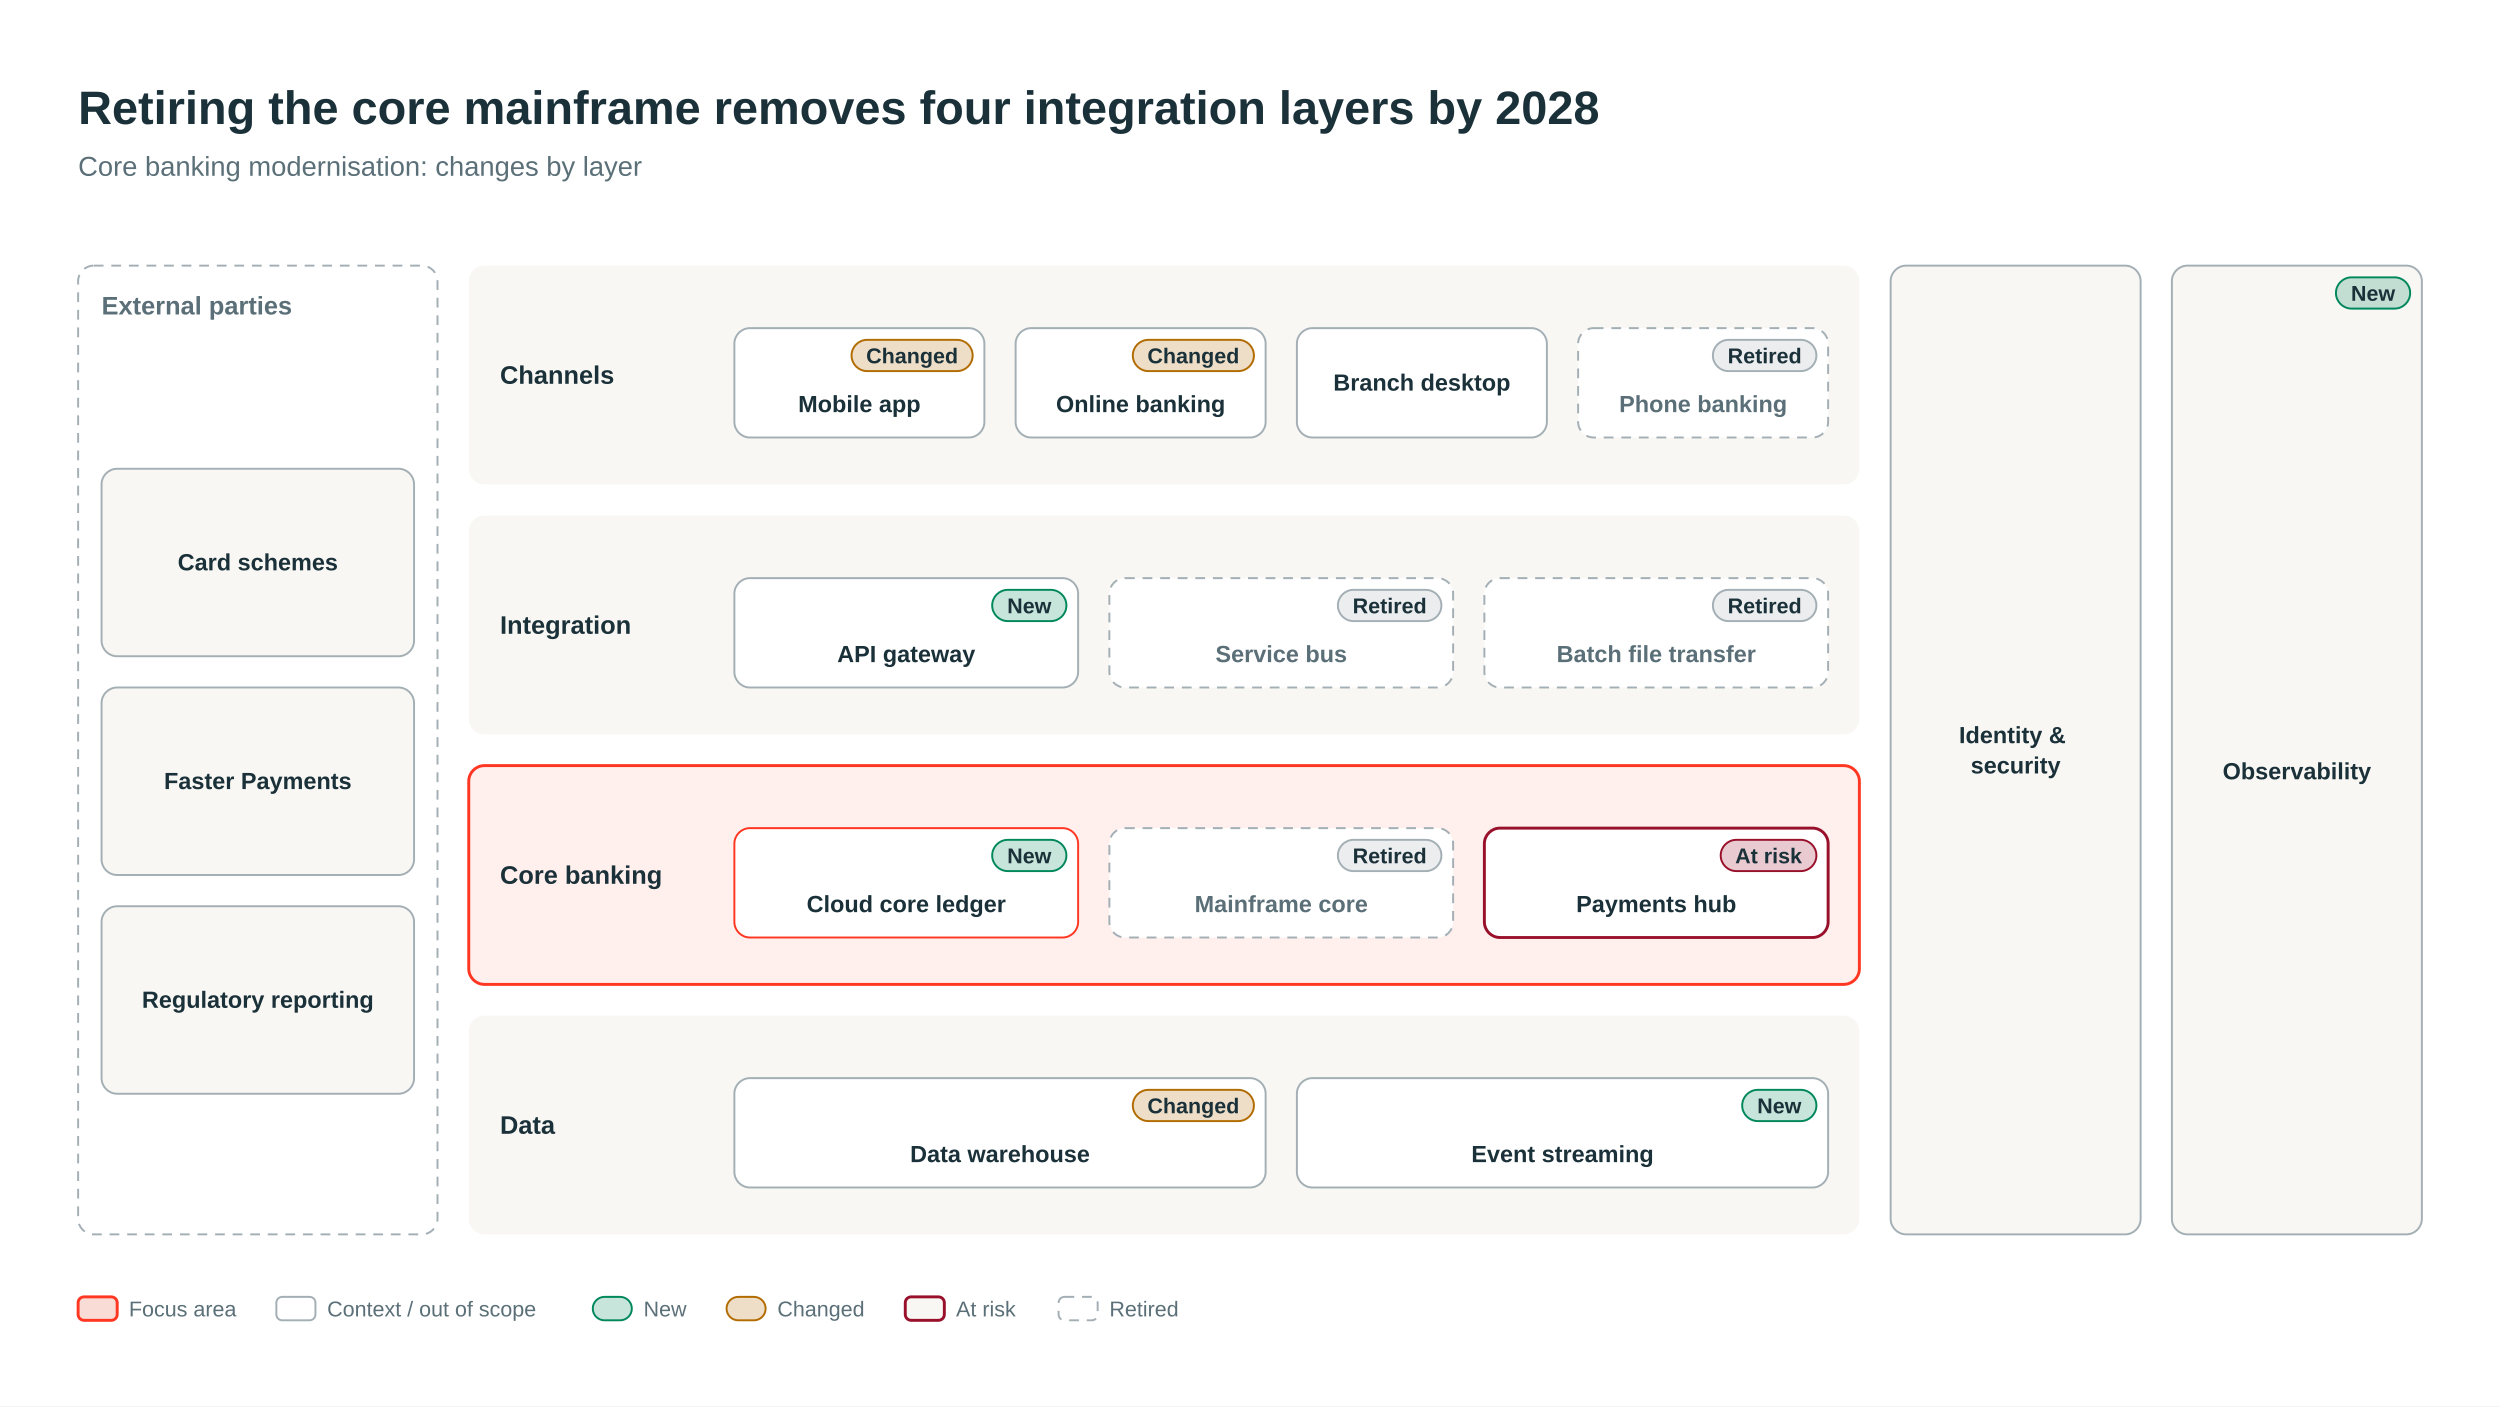
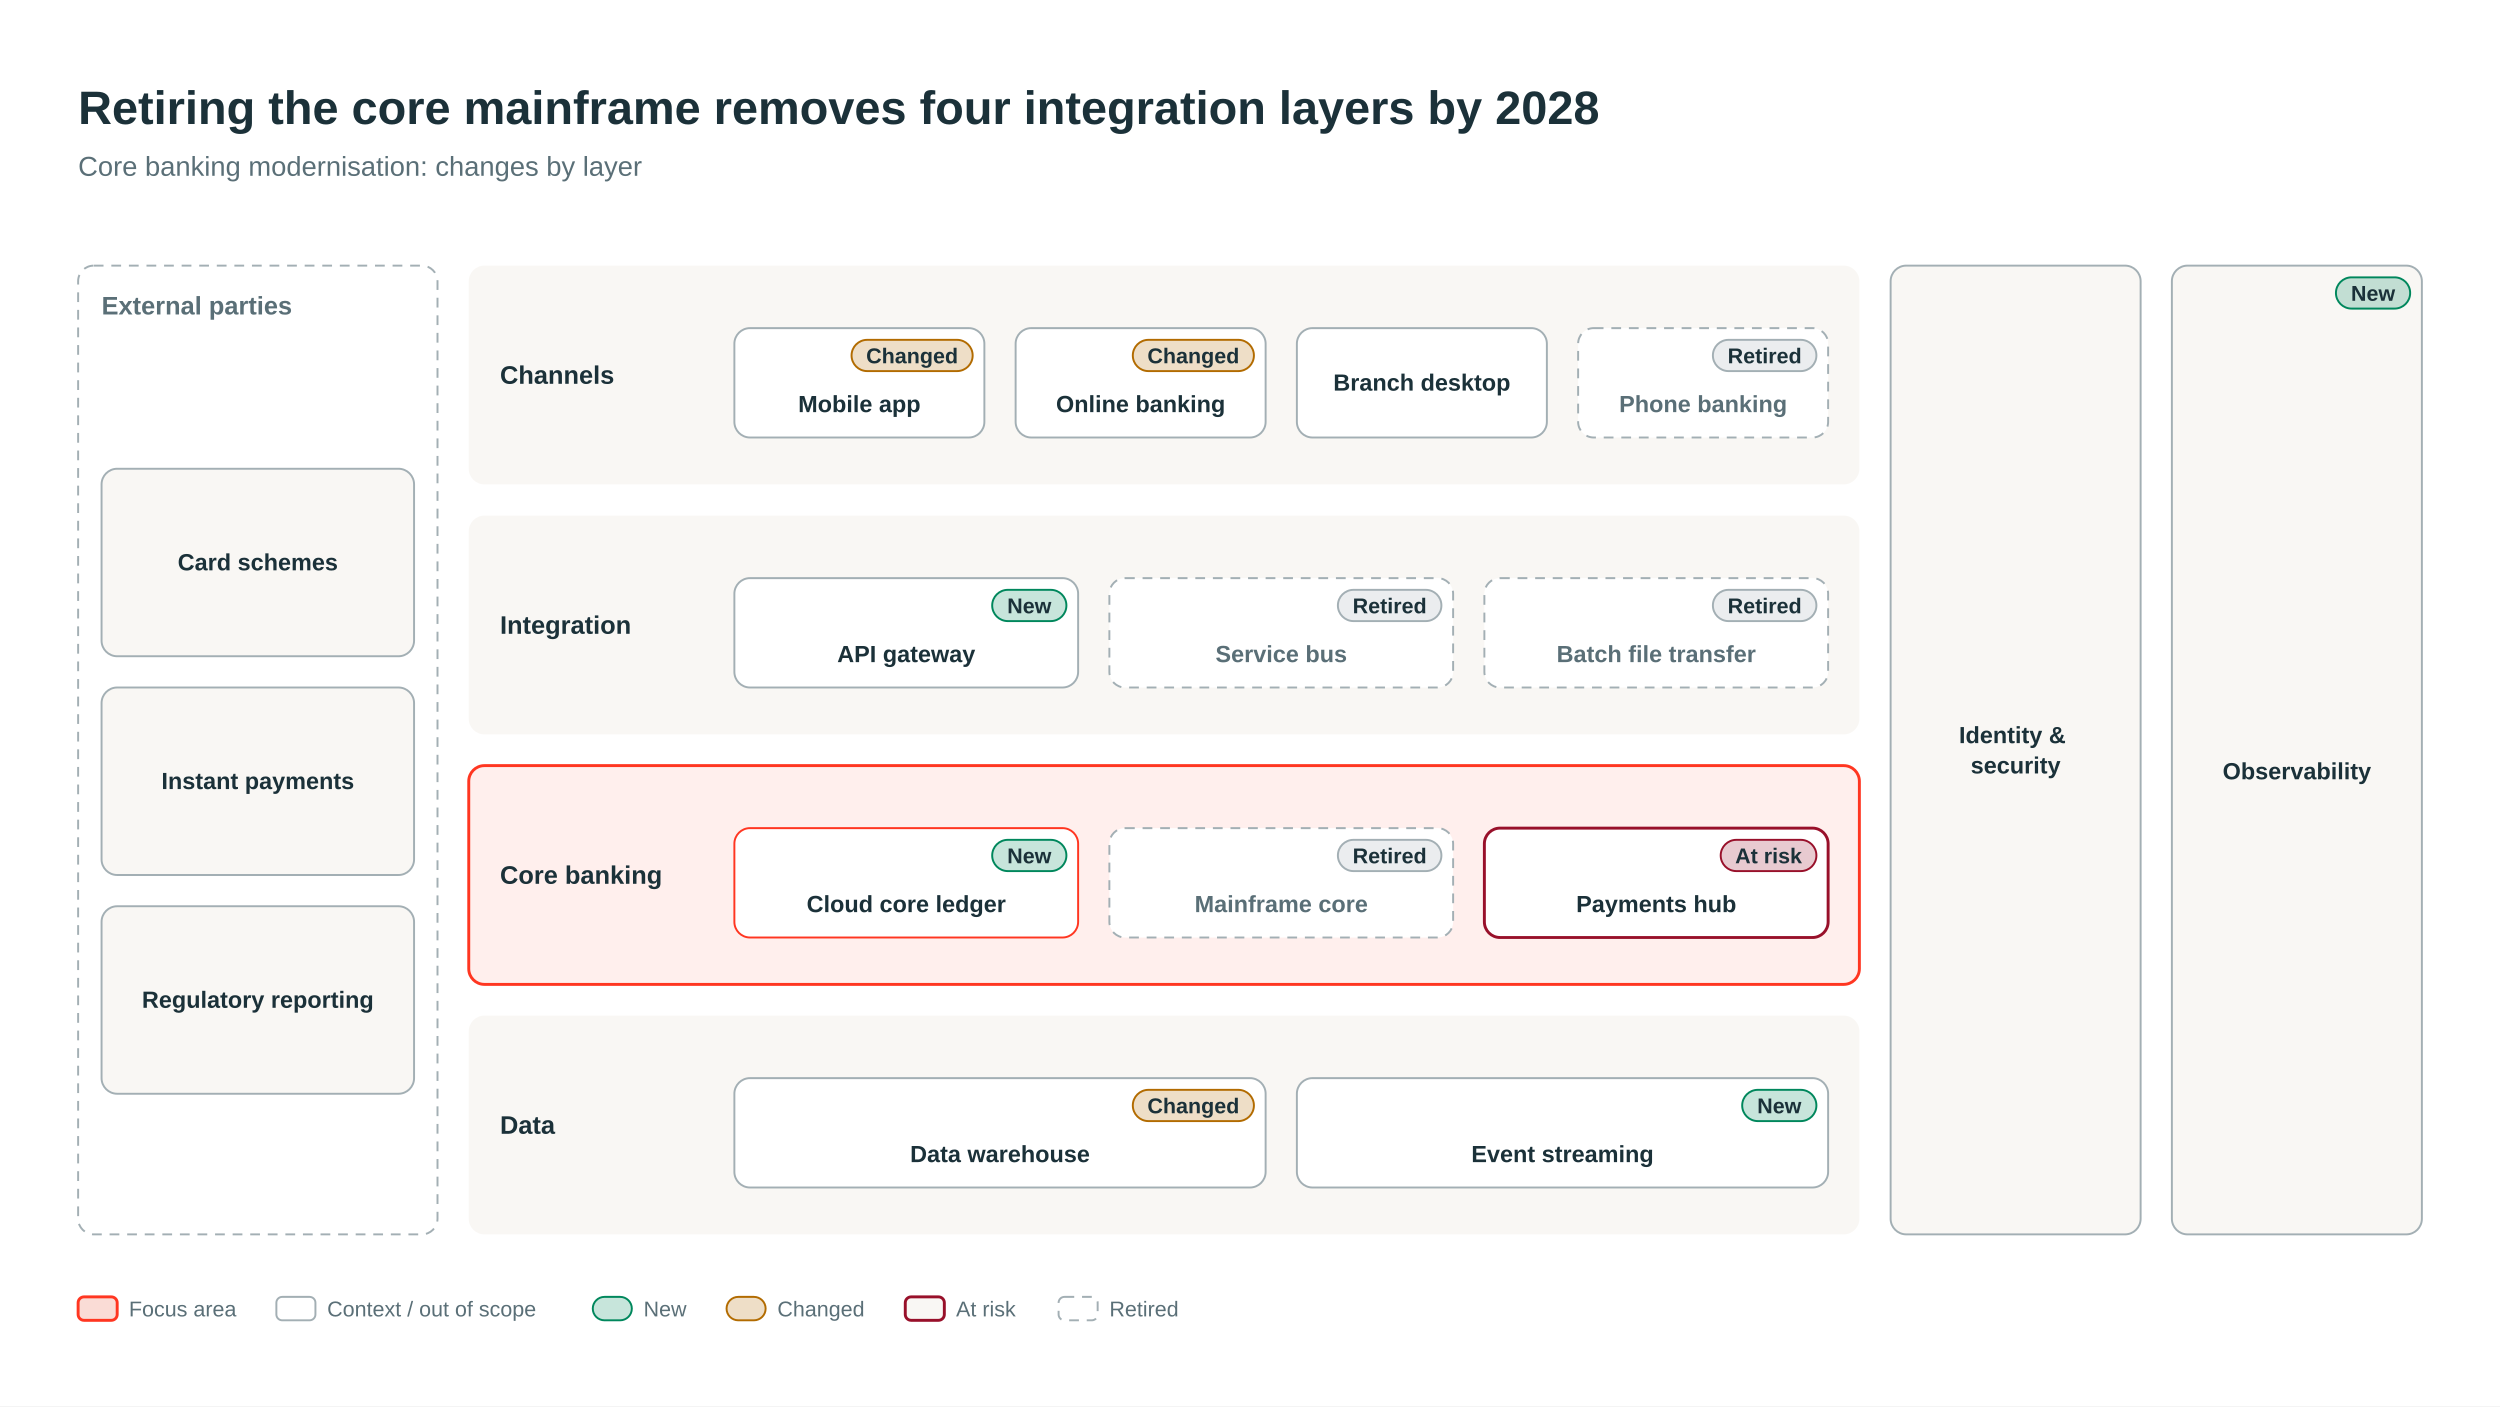
<svg xmlns="http://www.w3.org/2000/svg" width="1280" height="720" viewBox="0 0 1280 720" role="img" aria-labelledby="ds-svg-title ds-svg-desc" data-generator="diagram-studio 1.0.0" data-type="layered-architecture" data-theme="databricks" data-altitude="detailed">
  <rect id="ds-background" data-role="background" width="1280" height="720" fill="#FFFFFF" />
  <text id="ds-title" data-role="title" font-family="'DM Sans', 'Helvetica Neue', Arial, sans-serif" font-size="24" font-weight="700" fill="#1B3139">
    <tspan x="40" y="63.5">Retiring the core mainframe removes four integration layers by 2028</tspan>
  </text>
  <text id="ds-subtitle" data-role="subtitle" font-family="'DM Sans', 'Helvetica Neue', Arial, sans-serif" font-size="14" font-weight="400" fill="#5A6F77">
    <tspan x="40" y="90">Core banking modernisation: changes by layer</tspan>
  </text>
  <path id="channels" data-role="band" data-node="channels" d="M248 136H944A8 8 0 0 1 952 144V240A8 8 0 0 1 944 248H248A8 8 0 0 1 240 240V144A8 8 0 0 1 248 136Z" fill="#F9F7F4" />
  <text id="channels--label" data-role="header" font-family="'DM Sans', 'Helvetica Neue', Arial, sans-serif" font-size="13" font-weight="600" fill="#1B3139">
    <tspan x="256" y="196.5">Channels</tspan>
  </text>
  <path id="mobile" data-role="node" data-node="mobile" data-status="changed" d="M384 168H496A8 8 0 0 1 504 176V216A8 8 0 0 1 496 224H384A8 8 0 0 1 376 216V176A8 8 0 0 1 384 168Z" fill="#FFFFFF" stroke="#A3AFB4" stroke-width="1" stroke-linejoin="round" />
  <text id="mobile--label" data-role="label" font-family="'DM Sans', 'Helvetica Neue', Arial, sans-serif" font-size="12" font-weight="600" fill="#1B3139" text-anchor="middle">
    <tspan x="440" y="211">Mobile app</tspan>
  </text>
  <path id="mobile--badge" data-role="badge" d="M444 174H490A8 8 0 0 1 498 182V182A8 8 0 0 1 490 190H444A8 8 0 0 1 436 182V182A8 8 0 0 1 444 174Z" fill="#EEDEC7" stroke="#B26B00" stroke-width="1" stroke-linejoin="round" />
  <text id="mobile--badge-text" data-role="label" font-family="'DM Sans', 'Helvetica Neue', Arial, sans-serif" font-size="11" font-weight="600" fill="#1B3139" text-anchor="middle">
    <tspan x="467" y="186">Changed</tspan>
  </text>
  <path id="online" data-role="node" data-node="online" data-status="changed" d="M528 168H640A8 8 0 0 1 648 176V216A8 8 0 0 1 640 224H528A8 8 0 0 1 520 216V176A8 8 0 0 1 528 168Z" fill="#FFFFFF" stroke="#A3AFB4" stroke-width="1" stroke-linejoin="round" />
  <text id="online--label" data-role="label" font-family="'DM Sans', 'Helvetica Neue', Arial, sans-serif" font-size="12" font-weight="600" fill="#1B3139" text-anchor="middle">
    <tspan x="584" y="211">Online banking</tspan>
  </text>
  <path id="online--badge" data-role="badge" d="M588 174H634A8 8 0 0 1 642 182V182A8 8 0 0 1 634 190H588A8 8 0 0 1 580 182V182A8 8 0 0 1 588 174Z" fill="#EEDEC7" stroke="#B26B00" stroke-width="1" stroke-linejoin="round" />
  <text id="online--badge-text" data-role="label" font-family="'DM Sans', 'Helvetica Neue', Arial, sans-serif" font-size="11" font-weight="600" fill="#1B3139" text-anchor="middle">
    <tspan x="611" y="186">Changed</tspan>
  </text>
  <path id="branch" data-role="node" data-node="branch" d="M672 168H784A8 8 0 0 1 792 176V216A8 8 0 0 1 784 224H672A8 8 0 0 1 664 216V176A8 8 0 0 1 672 168Z" fill="#FFFFFF" stroke="#A3AFB4" stroke-width="1" stroke-linejoin="round" />
  <text id="branch--label" data-role="label" font-family="'DM Sans', 'Helvetica Neue', Arial, sans-serif" font-size="12" font-weight="600" fill="#1B3139" text-anchor="middle">
    <tspan x="728" y="200">Branch desktop</tspan>
  </text>
  <path id="ivr" data-role="node" data-node="ivr" data-emphasis="muted" data-status="retired" d="M816 168H928A8 8 0 0 1 936 176V216A8 8 0 0 1 928 224H816A8 8 0 0 1 808 216V176A8 8 0 0 1 816 168Z" fill="#FFFFFF" stroke="#A3AFB4" stroke-width="1" stroke-dasharray="5 4" stroke-linejoin="round" />
  <text id="ivr--label" data-role="label" font-family="'DM Sans', 'Helvetica Neue', Arial, sans-serif" font-size="12" font-weight="600" fill="#5A6F77" text-anchor="middle">
    <tspan x="872" y="211">Phone banking</tspan>
  </text>
  <path id="ivr--badge" data-role="badge" d="M885 174H922A8 8 0 0 1 930 182V182A8 8 0 0 1 922 190H885A8 8 0 0 1 877 182V182A8 8 0 0 1 885 174Z" fill="#EBEDEF" stroke="#A3AFB4" stroke-width="1" stroke-linejoin="round" />
  <text id="ivr--badge-text" data-role="label" font-family="'DM Sans', 'Helvetica Neue', Arial, sans-serif" font-size="11" font-weight="600" fill="#1B3139" text-anchor="middle">
    <tspan x="903.5" y="186">Retired</tspan>
  </text>
  <path id="integration" data-role="band" data-node="integration" d="M248 264H944A8 8 0 0 1 952 272V368A8 8 0 0 1 944 376H248A8 8 0 0 1 240 368V272A8 8 0 0 1 248 264Z" fill="#F9F7F4" />
  <text id="integration--label" data-role="header" font-family="'DM Sans', 'Helvetica Neue', Arial, sans-serif" font-size="13" font-weight="600" fill="#1B3139">
    <tspan x="256" y="324.5">Integration</tspan>
  </text>
  <path id="api-gateway" data-role="node" data-node="api-gateway" data-status="new" d="M384 296H544A8 8 0 0 1 552 304V344A8 8 0 0 1 544 352H384A8 8 0 0 1 376 344V304A8 8 0 0 1 384 296Z" fill="#FFFFFF" stroke="#A3AFB4" stroke-width="1" stroke-linejoin="round" />
  <text id="api-gateway--label" data-role="label" font-family="'DM Sans', 'Helvetica Neue', Arial, sans-serif" font-size="12" font-weight="600" fill="#1B3139" text-anchor="middle">
    <tspan x="464" y="339">API gateway</tspan>
  </text>
  <path id="api-gateway--badge" data-role="badge" d="M516 302H538A8 8 0 0 1 546 310V310A8 8 0 0 1 538 318H516A8 8 0 0 1 508 310V310A8 8 0 0 1 516 302Z" fill="#C7E5DB" stroke="#00875C" stroke-width="1" stroke-linejoin="round" />
  <text id="api-gateway--badge-text" data-role="label" font-family="'DM Sans', 'Helvetica Neue', Arial, sans-serif" font-size="11" font-weight="600" fill="#1B3139" text-anchor="middle">
    <tspan x="527" y="314">New</tspan>
  </text>
  <path id="esb" data-role="node" data-node="esb" data-emphasis="muted" data-status="retired" d="M576 296H736A8 8 0 0 1 744 304V344A8 8 0 0 1 736 352H576A8 8 0 0 1 568 344V304A8 8 0 0 1 576 296Z" fill="#FFFFFF" stroke="#A3AFB4" stroke-width="1" stroke-dasharray="5 4" stroke-linejoin="round" />
  <text id="esb--label" data-role="label" font-family="'DM Sans', 'Helvetica Neue', Arial, sans-serif" font-size="12" font-weight="600" fill="#5A6F77" text-anchor="middle">
    <tspan x="656" y="339">Service bus</tspan>
  </text>
  <path id="esb--badge" data-role="badge" d="M693 302H730A8 8 0 0 1 738 310V310A8 8 0 0 1 730 318H693A8 8 0 0 1 685 310V310A8 8 0 0 1 693 302Z" fill="#EBEDEF" stroke="#A3AFB4" stroke-width="1" stroke-linejoin="round" />
  <text id="esb--badge-text" data-role="label" font-family="'DM Sans', 'Helvetica Neue', Arial, sans-serif" font-size="11" font-weight="600" fill="#1B3139" text-anchor="middle">
    <tspan x="711.5" y="314">Retired</tspan>
  </text>
  <path id="batch" data-role="node" data-node="batch" data-emphasis="muted" data-status="retired" d="M768 296H928A8 8 0 0 1 936 304V344A8 8 0 0 1 928 352H768A8 8 0 0 1 760 344V304A8 8 0 0 1 768 296Z" fill="#FFFFFF" stroke="#A3AFB4" stroke-width="1" stroke-dasharray="5 4" stroke-linejoin="round" />
  <text id="batch--label" data-role="label" font-family="'DM Sans', 'Helvetica Neue', Arial, sans-serif" font-size="12" font-weight="600" fill="#5A6F77" text-anchor="middle">
    <tspan x="848" y="339">Batch file transfer</tspan>
  </text>
  <path id="batch--badge" data-role="badge" d="M885 302H922A8 8 0 0 1 930 310V310A8 8 0 0 1 922 318H885A8 8 0 0 1 877 310V310A8 8 0 0 1 885 302Z" fill="#EBEDEF" stroke="#A3AFB4" stroke-width="1" stroke-linejoin="round" />
  <text id="batch--badge-text" data-role="label" font-family="'DM Sans', 'Helvetica Neue', Arial, sans-serif" font-size="11" font-weight="600" fill="#1B3139" text-anchor="middle">
    <tspan x="903.5" y="314">Retired</tspan>
  </text>
  <path id="core" data-role="band" data-node="core" data-emphasis="accent" d="M248 392H944A8 8 0 0 1 952 400V496A8 8 0 0 1 944 504H248A8 8 0 0 1 240 496V400A8 8 0 0 1 248 392Z" fill="#FFEFED" stroke="#FF3621" stroke-width="1.5" stroke-linejoin="round" />
  <text id="core--label" data-role="header" font-family="'DM Sans', 'Helvetica Neue', Arial, sans-serif" font-size="13" font-weight="600" fill="#1B3139">
    <tspan x="256" y="452.5">Core banking</tspan>
  </text>
  <path id="new-core" data-role="node" data-node="new-core" data-status="new" d="M384 424H544A8 8 0 0 1 552 432V472A8 8 0 0 1 544 480H384A8 8 0 0 1 376 472V432A8 8 0 0 1 384 424Z" fill="#FFFFFF" stroke="#FF3621" stroke-width="1" stroke-linejoin="round" />
  <text id="new-core--label" data-role="label" font-family="'DM Sans', 'Helvetica Neue', Arial, sans-serif" font-size="12" font-weight="600" fill="#1B3139" text-anchor="middle">
    <tspan x="464" y="467">Cloud core ledger</tspan>
  </text>
  <path id="new-core--badge" data-role="badge" d="M516 430H538A8 8 0 0 1 546 438V438A8 8 0 0 1 538 446H516A8 8 0 0 1 508 438V438A8 8 0 0 1 516 430Z" fill="#C7E5DB" stroke="#00875C" stroke-width="1" stroke-linejoin="round" />
  <text id="new-core--badge-text" data-role="label" font-family="'DM Sans', 'Helvetica Neue', Arial, sans-serif" font-size="11" font-weight="600" fill="#1B3139" text-anchor="middle">
    <tspan x="527" y="442">New</tspan>
  </text>
  <path id="mainframe" data-role="node" data-node="mainframe" data-emphasis="muted" data-status="retired" d="M576 424H736A8 8 0 0 1 744 432V472A8 8 0 0 1 736 480H576A8 8 0 0 1 568 472V432A8 8 0 0 1 576 424Z" fill="#FFFFFF" stroke="#A3AFB4" stroke-width="1" stroke-dasharray="5 4" stroke-linejoin="round" />
  <text id="mainframe--label" data-role="label" font-family="'DM Sans', 'Helvetica Neue', Arial, sans-serif" font-size="12" font-weight="600" fill="#5A6F77" text-anchor="middle">
    <tspan x="656" y="467">Mainframe core</tspan>
  </text>
  <path id="mainframe--badge" data-role="badge" d="M693 430H730A8 8 0 0 1 738 438V438A8 8 0 0 1 730 446H693A8 8 0 0 1 685 438V438A8 8 0 0 1 693 430Z" fill="#EBEDEF" stroke="#A3AFB4" stroke-width="1" stroke-linejoin="round" />
  <text id="mainframe--badge-text" data-role="label" font-family="'DM Sans', 'Helvetica Neue', Arial, sans-serif" font-size="11" font-weight="600" fill="#1B3139" text-anchor="middle">
    <tspan x="711.5" y="442">Retired</tspan>
  </text>
  <path id="payments-hub" data-role="node" data-node="payments-hub" data-status="at-risk" d="M768 424H928A8 8 0 0 1 936 432V472A8 8 0 0 1 928 480H768A8 8 0 0 1 760 472V432A8 8 0 0 1 768 424Z" fill="#FFFFFF" stroke="#98102A" stroke-width="1.5" stroke-linejoin="round" />
  <text id="payments-hub--label" data-role="label" font-family="'DM Sans', 'Helvetica Neue', Arial, sans-serif" font-size="12" font-weight="600" fill="#1B3139" text-anchor="middle">
    <tspan x="848" y="467">Payments hub</tspan>
  </text>
  <path id="payments-hub--badge" data-role="badge" d="M889 430H922A8 8 0 0 1 930 438V438A8 8 0 0 1 922 446H889A8 8 0 0 1 881 438V438A8 8 0 0 1 889 430Z" fill="#E8CAD0" stroke="#98102A" stroke-width="1" stroke-linejoin="round" />
  <text id="payments-hub--badge-text" data-role="label" font-family="'DM Sans', 'Helvetica Neue', Arial, sans-serif" font-size="11" font-weight="600" fill="#1B3139" text-anchor="middle">
    <tspan x="905.5" y="442">At risk</tspan>
  </text>
  <path id="data" data-role="band" data-node="data" d="M248 520H944A8 8 0 0 1 952 528V624A8 8 0 0 1 944 632H248A8 8 0 0 1 240 624V528A8 8 0 0 1 248 520Z" fill="#F9F7F4" />
  <text id="data--label" data-role="header" font-family="'DM Sans', 'Helvetica Neue', Arial, sans-serif" font-size="13" font-weight="600" fill="#1B3139">
    <tspan x="256" y="580.5">Data</tspan>
  </text>
  <path id="warehouse" data-role="node" data-node="warehouse" data-status="changed" d="M384 552H640A8 8 0 0 1 648 560V600A8 8 0 0 1 640 608H384A8 8 0 0 1 376 600V560A8 8 0 0 1 384 552Z" fill="#FFFFFF" stroke="#A3AFB4" stroke-width="1" stroke-linejoin="round" />
  <text id="warehouse--label" data-role="label" font-family="'DM Sans', 'Helvetica Neue', Arial, sans-serif" font-size="12" font-weight="600" fill="#1B3139" text-anchor="middle">
    <tspan x="512" y="595">Data warehouse</tspan>
  </text>
  <path id="warehouse--badge" data-role="badge" d="M588 558H634A8 8 0 0 1 642 566V566A8 8 0 0 1 634 574H588A8 8 0 0 1 580 566V566A8 8 0 0 1 588 558Z" fill="#EEDEC7" stroke="#B26B00" stroke-width="1" stroke-linejoin="round" />
  <text id="warehouse--badge-text" data-role="label" font-family="'DM Sans', 'Helvetica Neue', Arial, sans-serif" font-size="11" font-weight="600" fill="#1B3139" text-anchor="middle">
    <tspan x="611" y="570">Changed</tspan>
  </text>
  <path id="streaming" data-role="node" data-node="streaming" data-status="new" d="M672 552H928A8 8 0 0 1 936 560V600A8 8 0 0 1 928 608H672A8 8 0 0 1 664 600V560A8 8 0 0 1 672 552Z" fill="#FFFFFF" stroke="#A3AFB4" stroke-width="1" stroke-linejoin="round" />
  <text id="streaming--label" data-role="label" font-family="'DM Sans', 'Helvetica Neue', Arial, sans-serif" font-size="12" font-weight="600" fill="#1B3139" text-anchor="middle">
    <tspan x="800" y="595">Event streaming</tspan>
  </text>
  <path id="streaming--badge" data-role="badge" d="M900 558H922A8 8 0 0 1 930 566V566A8 8 0 0 1 922 574H900A8 8 0 0 1 892 566V566A8 8 0 0 1 900 558Z" fill="#C7E5DB" stroke="#00875C" stroke-width="1" stroke-linejoin="round" />
  <text id="streaming--badge-text" data-role="label" font-family="'DM Sans', 'Helvetica Neue', Arial, sans-serif" font-size="11" font-weight="600" fill="#1B3139" text-anchor="middle">
    <tspan x="911" y="570">New</tspan>
  </text>
  <path id="security" data-role="group" data-node="security" d="M976 136H1088A8 8 0 0 1 1096 144V624A8 8 0 0 1 1088 632H976A8 8 0 0 1 968 624V144A8 8 0 0 1 976 136Z" fill="#F9F7F4" stroke="#A3AFB4" stroke-width="1" stroke-linejoin="round" />
  <text id="security--label" data-role="label" font-family="'DM Sans', 'Helvetica Neue', Arial, sans-serif" font-size="12" font-weight="600" fill="#1B3139" text-anchor="middle">
    <tspan x="1032" y="380.5">Identity &amp;</tspan>
    <tspan x="1032" y="396">security</tspan>
  </text>
  <path id="observability" data-role="group" data-node="observability" data-status="new" d="M1120 136H1232A8 8 0 0 1 1240 144V624A8 8 0 0 1 1232 632H1120A8 8 0 0 1 1112 624V144A8 8 0 0 1 1120 136Z" fill="#F9F7F4" stroke="#A3AFB4" stroke-width="1" stroke-linejoin="round" />
  <text id="observability--label" data-role="label" font-family="'DM Sans', 'Helvetica Neue', Arial, sans-serif" font-size="12" font-weight="600" fill="#1B3139" text-anchor="middle">
    <tspan x="1176" y="399">Observability</tspan>
  </text>
  <path id="observability--badge" data-role="badge" d="M1204 142H1226A8 8 0 0 1 1234 150V150A8 8 0 0 1 1226 158H1204A8 8 0 0 1 1196 150V150A8 8 0 0 1 1204 142Z" fill="#C2DED3" stroke="#00875C" stroke-width="1" stroke-linejoin="round" />
  <text id="observability--badge-text" data-role="label" font-family="'DM Sans', 'Helvetica Neue', Arial, sans-serif" font-size="11" font-weight="600" fill="#1B3139" text-anchor="middle">
    <tspan x="1215" y="154">New</tspan>
  </text>
  <path id="external" data-role="group" d="M48 136H216A8 8 0 0 1 224 144V624A8 8 0 0 1 216 632H48A8 8 0 0 1 40 624V144A8 8 0 0 1 48 136Z" fill="#FFFFFF" stroke="#A3AFB4" stroke-width="1" stroke-dasharray="5 4" stroke-linejoin="round" />
  <text id="external--label" data-role="header" font-family="'DM Sans', 'Helvetica Neue', Arial, sans-serif" font-size="13" font-weight="600" fill="#5A6F77">
    <tspan x="52" y="161">External parties</tspan>
  </text>
  <path id="card-scheme" data-role="node" data-node="card-scheme" d="M60 240H204A8 8 0 0 1 212 248V328A8 8 0 0 1 204 336H60A8 8 0 0 1 52 328V248A8 8 0 0 1 60 240Z" fill="#F9F7F4" stroke="#A3AFB4" stroke-width="1" stroke-linejoin="round" />
  <text id="card-scheme--label" data-role="label" font-family="'DM Sans', 'Helvetica Neue', Arial, sans-serif" font-size="12" font-weight="600" fill="#1B3139" text-anchor="middle">
    <tspan x="132" y="292">Card schemes</tspan>
  </text>
-   <path id="faster-payments" data-role="node" data-node="faster-payments" d="M60 352H204A8 8 0 0 1 212 360V440A8 8 0 0 1 204 448H60A8 8 0 0 1 52 440V360A8 8 0 0 1 60 352Z" fill="#F9F7F4" stroke="#A3AFB4" stroke-width="1" stroke-linejoin="round" />
-   <text id="faster-payments--label" data-role="label" font-family="'DM Sans', 'Helvetica Neue', Arial, sans-serif" font-size="12" font-weight="600" fill="#1B3139" text-anchor="middle">
-     <tspan x="132" y="404">Faster Payments</tspan>
+   <path id="instant-payments" data-role="node" data-node="instant-payments" d="M60 352H204A8 8 0 0 1 212 360V440A8 8 0 0 1 204 448H60A8 8 0 0 1 52 440V360A8 8 0 0 1 60 352Z" fill="#F9F7F4" stroke="#A3AFB4" stroke-width="1" stroke-linejoin="round" />
+   <text id="instant-payments--label" data-role="label" font-family="'DM Sans', 'Helvetica Neue', Arial, sans-serif" font-size="12" font-weight="600" fill="#1B3139" text-anchor="middle">
+     <tspan x="132" y="404">Instant payments</tspan>
  </text>
  <path id="regulator" data-role="node" data-node="regulator" d="M60 464H204A8 8 0 0 1 212 472V552A8 8 0 0 1 204 560H60A8 8 0 0 1 52 552V472A8 8 0 0 1 60 464Z" fill="#F9F7F4" stroke="#A3AFB4" stroke-width="1" stroke-linejoin="round" />
  <text id="regulator--label" data-role="label" font-family="'DM Sans', 'Helvetica Neue', Arial, sans-serif" font-size="12" font-weight="600" fill="#1B3139" text-anchor="middle">
    <tspan x="132" y="516">Regulatory reporting</tspan>
  </text>
  <path id="ds-legend-0-0-swatch" data-role="legend" d="M43 664H57A3 3 0 0 1 60 667V673A3 3 0 0 1 57 676H43A3 3 0 0 1 40 673V667A3 3 0 0 1 43 664Z" fill="#FADCD6" stroke="#FF3621" stroke-width="1.5" stroke-linejoin="round" />
  <text id="ds-legend-0-0-label" data-role="legend" font-family="'DM Sans', 'Helvetica Neue', Arial, sans-serif" font-size="11" font-weight="400" fill="#5A6F77">
    <tspan x="66" y="674">Focus area</tspan>
  </text>
  <path id="ds-legend-0-1-swatch" data-role="legend" d="M144.5 664H158.5A3 3 0 0 1 161.5 667V673A3 3 0 0 1 158.5 676H144.5A3 3 0 0 1 141.5 673V667A3 3 0 0 1 144.5 664Z" fill="#FFFFFF" stroke="#A3AFB4" stroke-width="1" stroke-linejoin="round" />
  <text id="ds-legend-0-1-label" data-role="legend" font-family="'DM Sans', 'Helvetica Neue', Arial, sans-serif" font-size="11" font-weight="400" fill="#5A6F77">
    <tspan x="167.5" y="674">Context / out of scope</tspan>
  </text>
  <path id="ds-legend-0-2-swatch" data-role="legend" d="M309.5 664H317.5A6 6 0 0 1 323.5 670V670A6 6 0 0 1 317.5 676H309.5A6 6 0 0 1 303.5 670V670A6 6 0 0 1 309.5 664Z" fill="#C7E5DB" stroke="#00875C" stroke-width="1" stroke-linejoin="round" />
  <text id="ds-legend-0-2-label" data-role="legend" font-family="'DM Sans', 'Helvetica Neue', Arial, sans-serif" font-size="11" font-weight="400" fill="#5A6F77">
    <tspan x="329.5" y="674">New</tspan>
  </text>
  <path id="ds-legend-0-3-swatch" data-role="legend" d="M378 664H386A6 6 0 0 1 392 670V670A6 6 0 0 1 386 676H378A6 6 0 0 1 372 670V670A6 6 0 0 1 378 664Z" fill="#EEDEC7" stroke="#B26B00" stroke-width="1" stroke-linejoin="round" />
  <text id="ds-legend-0-3-label" data-role="legend" font-family="'DM Sans', 'Helvetica Neue', Arial, sans-serif" font-size="11" font-weight="400" fill="#5A6F77">
    <tspan x="398" y="674">Changed</tspan>
  </text>
  <path id="ds-legend-0-4-swatch" data-role="legend" d="M466.5 664H480.5A3 3 0 0 1 483.5 667V673A3 3 0 0 1 480.5 676H466.5A3 3 0 0 1 463.5 673V667A3 3 0 0 1 466.5 664Z" fill="#F9F7F4" stroke="#98102A" stroke-width="1.5" stroke-linejoin="round" />
  <text id="ds-legend-0-4-label" data-role="legend" font-family="'DM Sans', 'Helvetica Neue', Arial, sans-serif" font-size="11" font-weight="400" fill="#5A6F77">
    <tspan x="489.5" y="674">At risk</tspan>
  </text>
  <path id="ds-legend-0-5-swatch" data-role="legend" d="M545 664H559A3 3 0 0 1 562 667V673A3 3 0 0 1 559 676H545A3 3 0 0 1 542 673V667A3 3 0 0 1 545 664Z" fill="#FFFFFF" stroke="#A3AFB4" stroke-width="1" stroke-dasharray="5 4" stroke-linejoin="round" />
  <text id="ds-legend-0-5-label" data-role="legend" font-family="'DM Sans', 'Helvetica Neue', Arial, sans-serif" font-size="11" font-weight="400" fill="#5A6F77">
    <tspan x="568" y="674">Retired</tspan>
  </text>
</svg>
